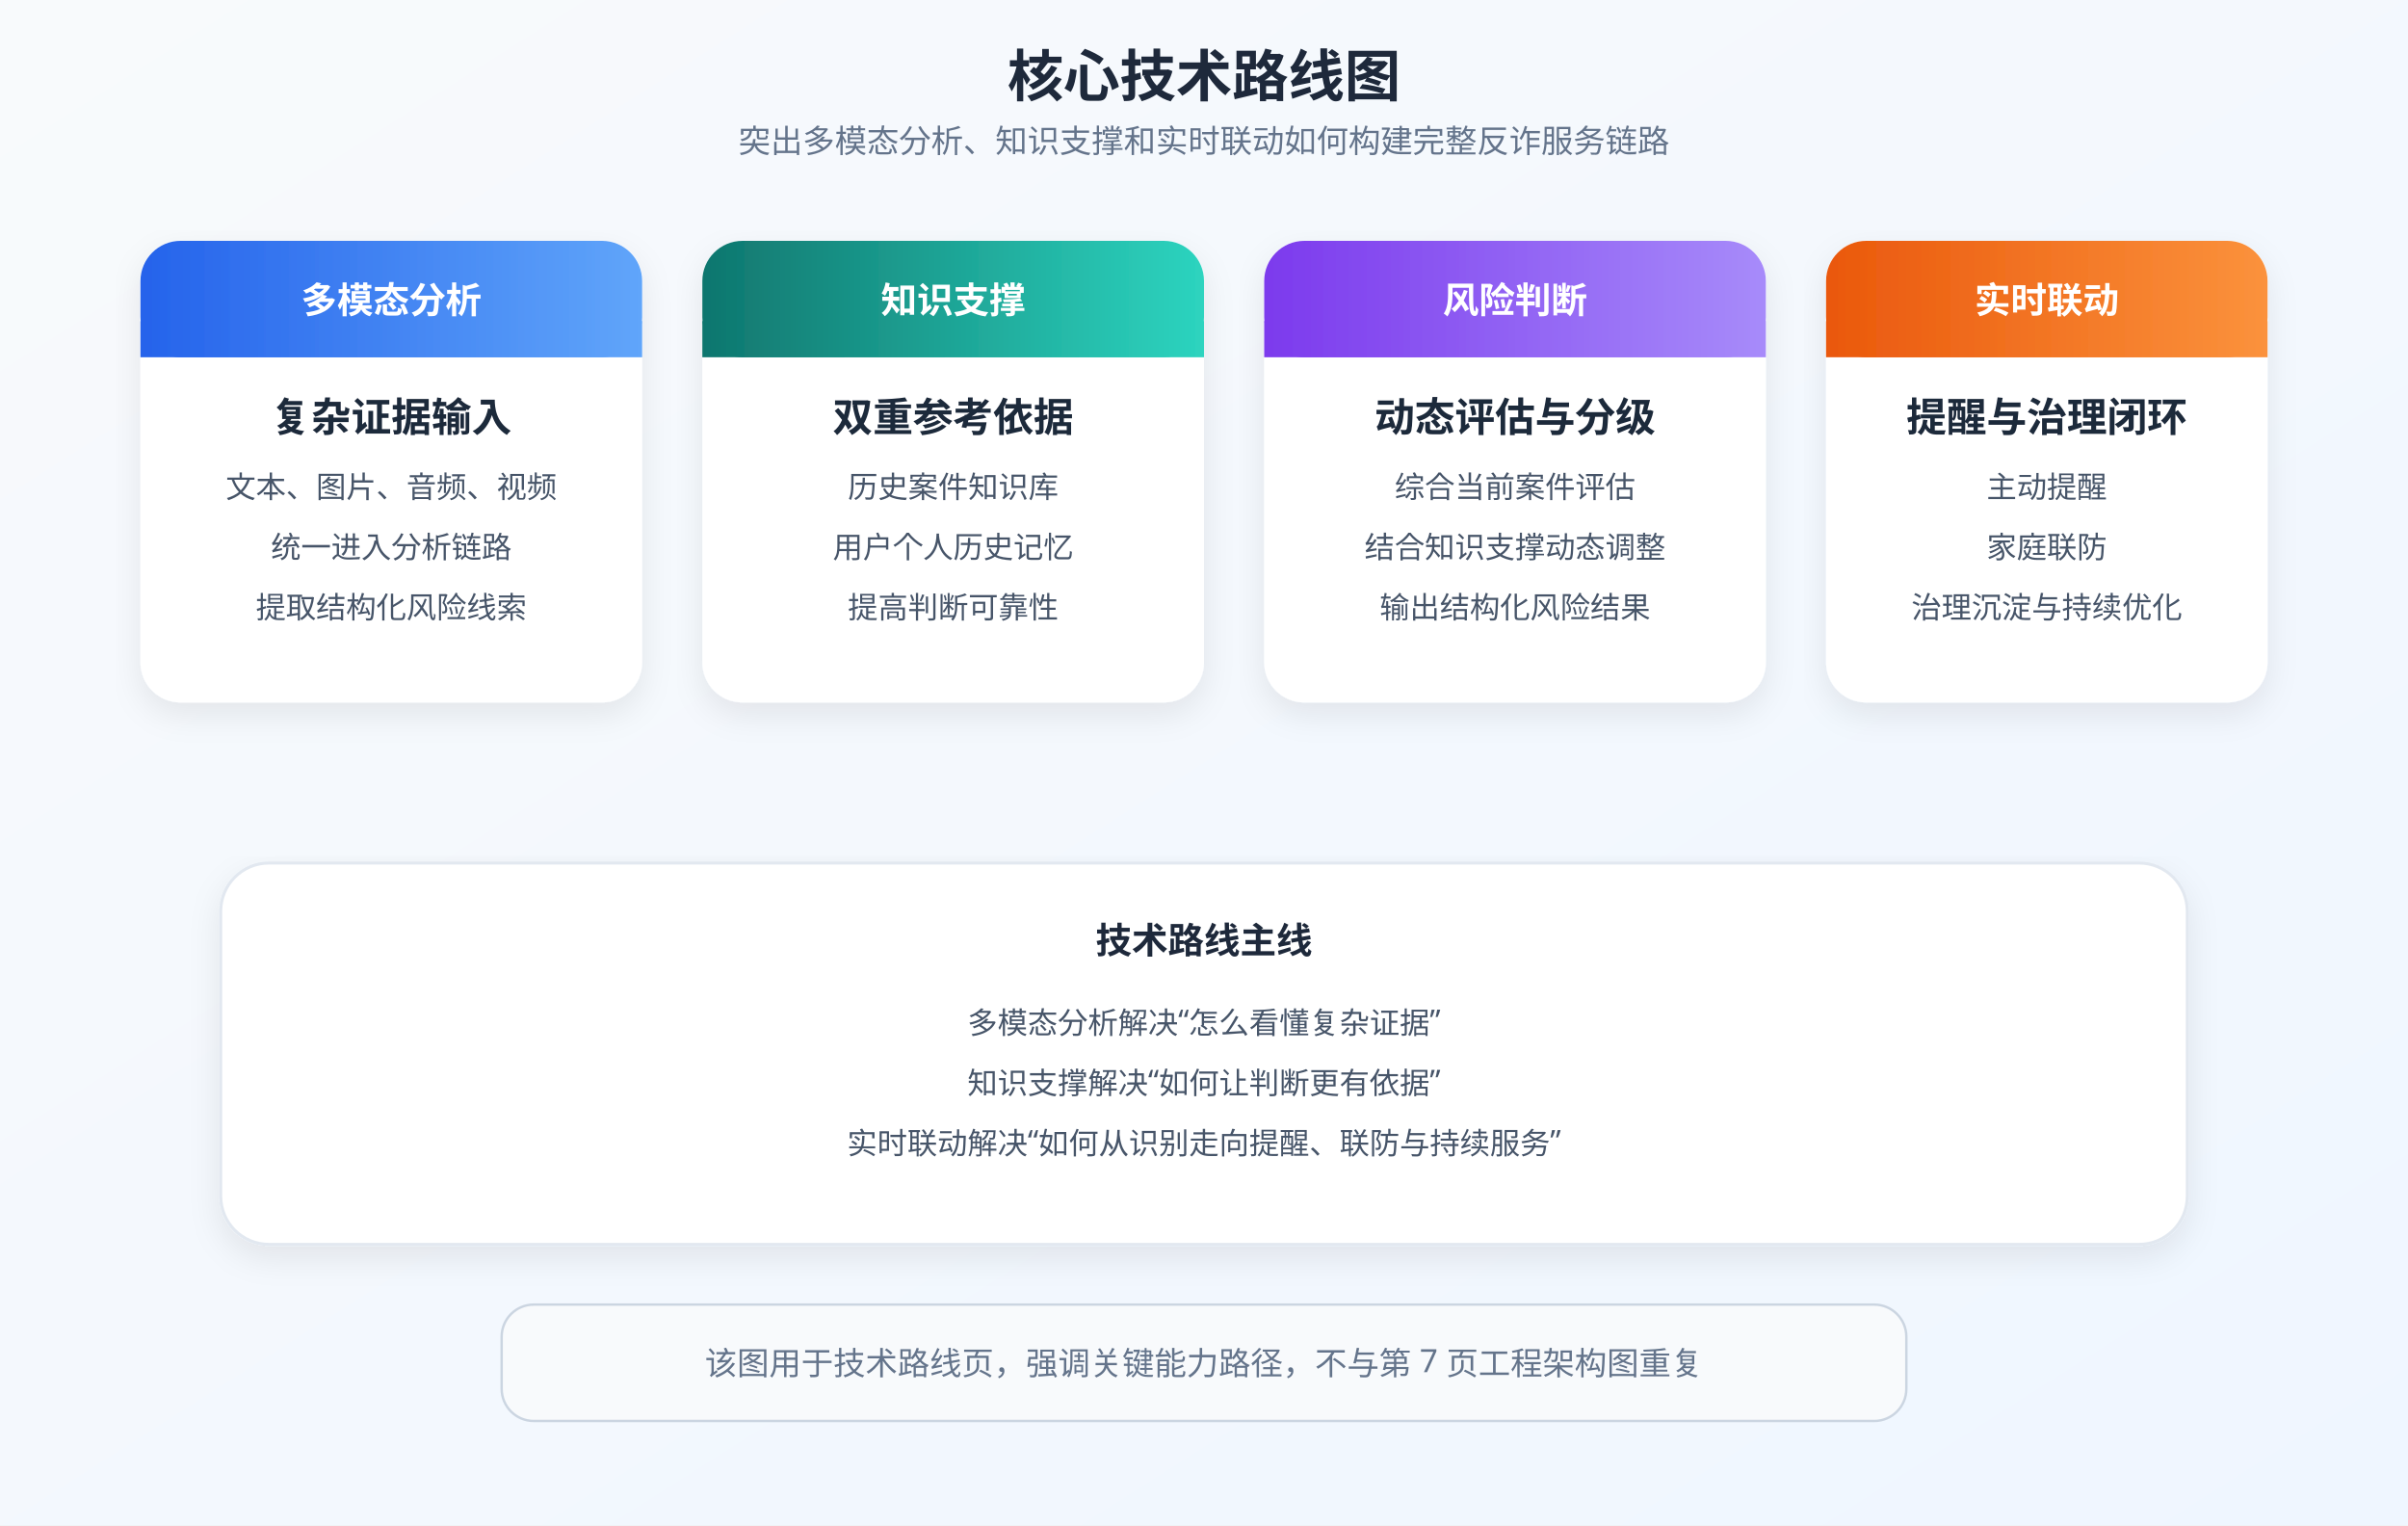
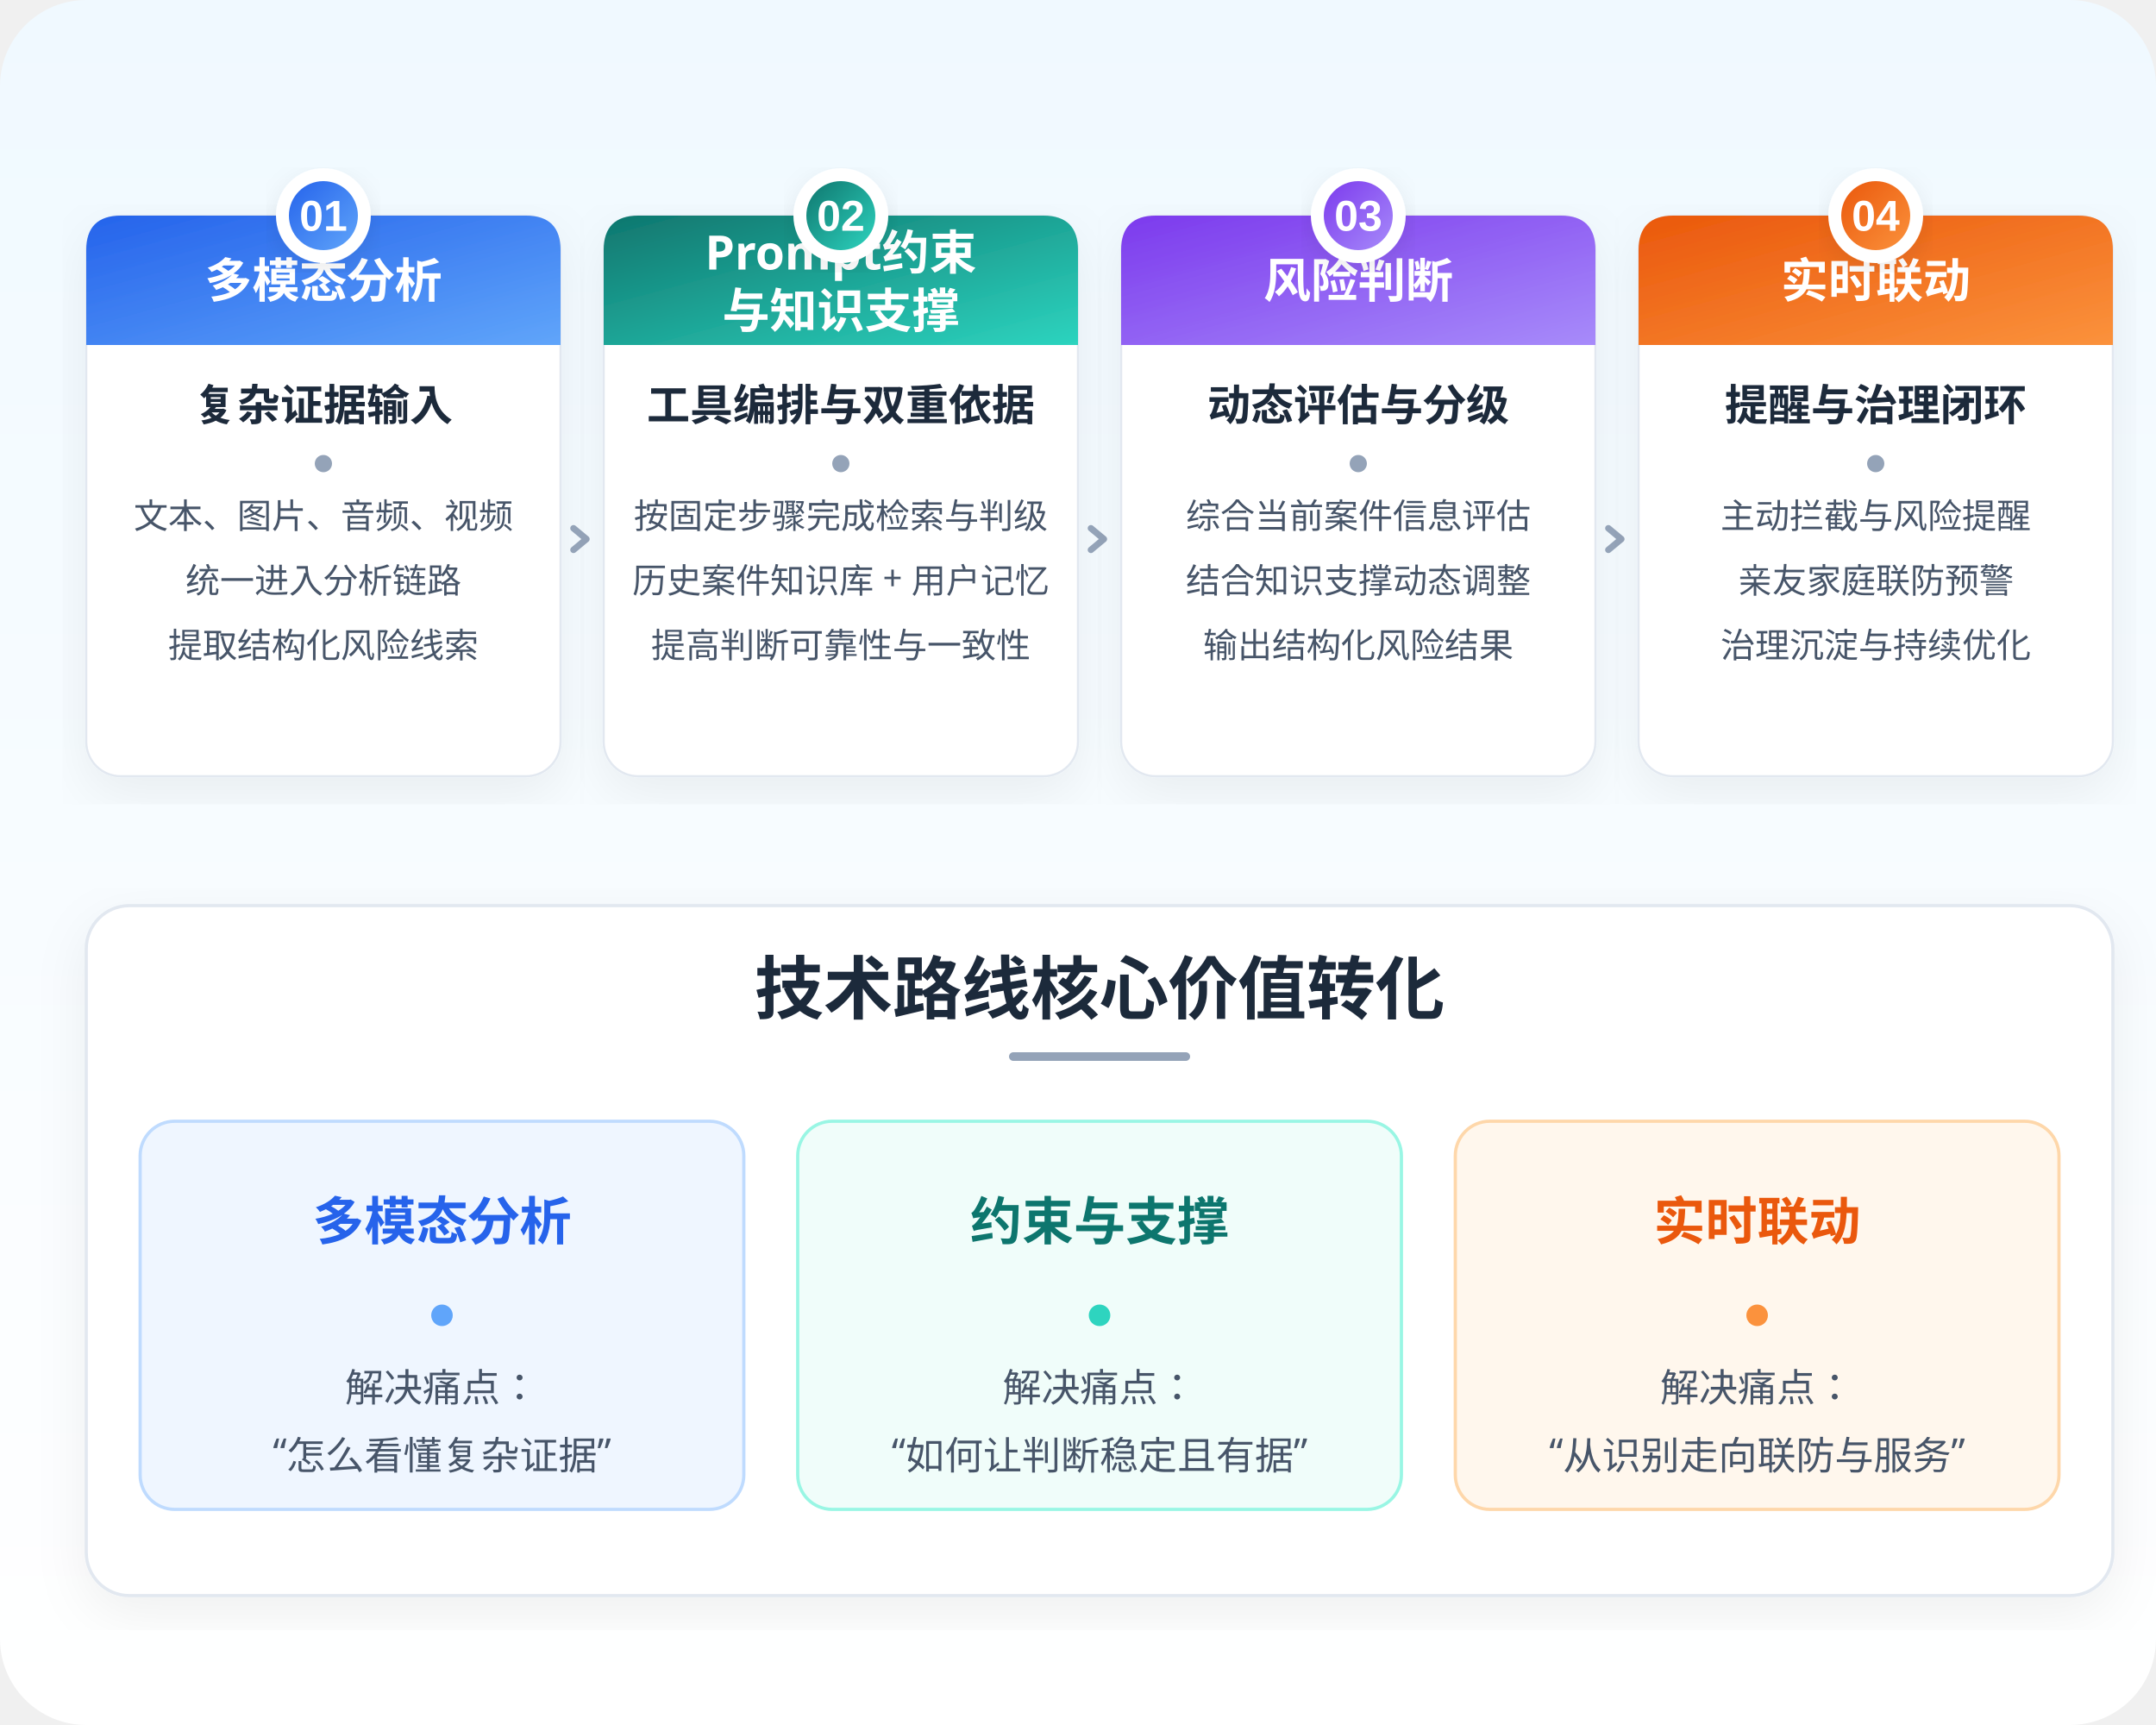
- <svg xmlns="http://www.w3.org/2000/svg" width="1200" height="760" viewBox="0 0 1200 760">
+ <svg xmlns="http://www.w3.org/2000/svg" width="1000" height="800" viewBox="0 0 1000 800">
  <defs>
-     <linearGradient id="bg" x1="0%" y1="0%" x2="100%" y2="100%">
-       <stop offset="0%" stop-color="#F8FAFC" />
-       <stop offset="100%" stop-color="#EFF6FF" />
+     <linearGradient id="bgGradPremium" x1="0%" y1="0%" x2="0%" y2="100%">
+       <stop offset="0%" stop-color="#F0F9FF" />
+       <stop offset="100%" stop-color="#FFFFFF" />
    </linearGradient>
-     <linearGradient id="head1" x1="0%" y1="0%" x2="100%" y2="0%">
+     <linearGradient id="head1" x1="0%" y1="0%" x2="100%" y2="100%">
      <stop offset="0%" stop-color="#2563EB" />
      <stop offset="100%" stop-color="#60A5FA" />
    </linearGradient>
-     <linearGradient id="head2" x1="0%" y1="0%" x2="100%" y2="0%">
+     <linearGradient id="head2" x1="0%" y1="0%" x2="100%" y2="100%">
      <stop offset="0%" stop-color="#0F766E" />
      <stop offset="100%" stop-color="#2DD4BF" />
    </linearGradient>
-     <linearGradient id="head3" x1="0%" y1="0%" x2="100%" y2="0%">
+     <linearGradient id="head3" x1="0%" y1="0%" x2="100%" y2="100%">
      <stop offset="0%" stop-color="#7C3AED" />
      <stop offset="100%" stop-color="#A78BFA" />
    </linearGradient>
-     <linearGradient id="head4" x1="0%" y1="0%" x2="100%" y2="0%">
+     <linearGradient id="head4" x1="0%" y1="0%" x2="100%" y2="100%">
      <stop offset="0%" stop-color="#EA580C" />
      <stop offset="100%" stop-color="#FB923C" />
    </linearGradient>
-     <filter id="shadow" x="-5%" y="-5%" width="120%" height="120%">
-       <feDropShadow dx="0" dy="6" stdDeviation="8" flood-color="#0F172A" flood-opacity="0.08" />
+     <filter id="shadow" x="-5%" y="-5%" width="110%" height="110%">
+       <feDropShadow dx="0" dy="8" stdDeviation="12" flood-color="#0F172A" flood-opacity="0.06" />
    </filter>
-     <style>
-       .title { font: 700 28px 'Microsoft YaHei', 'PingFang SC', sans-serif; fill: #1E293B; }
-       .subtitle { font: 500 16px 'Microsoft YaHei', 'PingFang SC', sans-serif; fill: #64748B; }
-       .head { font: 700 18px 'Microsoft YaHei', 'PingFang SC', sans-serif; fill: #FFFFFF; }
-       .cardTitle { font: 700 20px 'Microsoft YaHei', 'PingFang SC', sans-serif; fill: #1E293B; }
-       .cardText { font: 500 15px 'Microsoft YaHei', 'PingFang SC', sans-serif; fill: #475569; }
-       .summary { font: 600 18px 'Microsoft YaHei', 'PingFang SC', sans-serif; fill: #1E293B; }
-     </style>
+     <filter id="shadow-light" x="-10%" y="-10%" width="120%" height="120%">
+       <feDropShadow dx="0" dy="4" stdDeviation="6" flood-color="#0F172A" flood-opacity="0.08" />
+     </filter>
  </defs>
-   <rect width="1200" height="760" fill="url(#bg)" />
-   <text x="600" y="48" text-anchor="middle" class="title">核心技术路线图</text>
-   <text x="600" y="76" text-anchor="middle" class="subtitle">突出多模态分析、知识支撑和实时联动如何构建完整反诈服务链路</text>
+   <rect x="0" y="0" width="1000" height="800" fill="url(#bgGradPremium)" rx="40" />
  <g filter="url(#shadow)">
-     <rect x="70" y="120" width="250" height="230" rx="20" fill="#FFFFFF" />
-     <rect x="70" y="120" width="250" height="58" rx="20" fill="url(#head1)" />
-     <rect x="70" y="160" width="250" height="18" fill="url(#head1)" />
-     <text x="195" y="156" text-anchor="middle" class="head">多模态分析</text>
-     <text x="195" y="215" text-anchor="middle" class="cardTitle">复杂证据输入</text>
-     <text x="195" y="248" text-anchor="middle" class="cardText">文本、图片、音频、视频</text>
-     <text x="195" y="278" text-anchor="middle" class="cardText">统一进入分析链路</text>
-     <text x="195" y="308" text-anchor="middle" class="cardText">提取结构化风险线索</text>
+     <rect x="40" y="100" width="220" height="260" rx="16" fill="#FFFFFF" stroke="#E2E8F0" stroke-width="1" />
+     <path d="M 40 116 Q 40 100 56 100 L 244 100 Q 260 100 260 116 L 260 160 L 40 160 Z" fill="url(#head1)" />
+     <text x="150" y="138" text-anchor="middle" font-size="22" font-weight="bold" font-family="'Microsoft YaHei', sans-serif" fill="#FFFFFF">多模态分析</text>
+     <text x="150" y="195" text-anchor="middle" font-size="20" font-weight="bold" font-family="'Microsoft YaHei', sans-serif" fill="#1E293B">复杂证据输入</text>
+     <circle cx="150" cy="215" r="4" fill="#94A3B8" />
+     <text x="150" y="245" text-anchor="middle" font-size="16" font-family="'Microsoft YaHei', sans-serif" fill="#475569">文本、图片、音频、视频</text>
+     <text x="150" y="275" text-anchor="middle" font-size="16" font-family="'Microsoft YaHei', sans-serif" fill="#475569">统一进入分析链路</text>
+     <text x="150" y="305" text-anchor="middle" font-size="16" font-family="'Microsoft YaHei', sans-serif" fill="#475569">提取结构化风险线索</text>
+   </g>
+   <g>
+     <circle cx="150" cy="100" r="22" fill="#FFFFFF" filter="url(#shadow-light)" />
+     <circle cx="150" cy="100" r="16" fill="url(#head1)" />
+     <text x="150" y="107" text-anchor="middle" font-size="20" font-weight="bold" font-family="Arial, sans-serif" fill="#FFFFFF">01</text>
+   </g>
+   <g stroke="#94A3B8" stroke-width="3" stroke-linecap="round" stroke-linejoin="round" fill="none">
+     <polyline points="266,245 272,250 266,255" />
  </g>
  <g filter="url(#shadow)">
-     <rect x="350" y="120" width="250" height="230" rx="20" fill="#FFFFFF" />
-     <rect x="350" y="120" width="250" height="58" rx="20" fill="url(#head2)" />
-     <rect x="350" y="160" width="250" height="18" fill="url(#head2)" />
-     <text x="475" y="156" text-anchor="middle" class="head">知识支撑</text>
-     <text x="475" y="215" text-anchor="middle" class="cardTitle">双重参考依据</text>
-     <text x="475" y="248" text-anchor="middle" class="cardText">历史案件知识库</text>
-     <text x="475" y="278" text-anchor="middle" class="cardText">用户个人历史记忆</text>
-     <text x="475" y="308" text-anchor="middle" class="cardText">提高判断可靠性</text>
+     <rect x="280" y="100" width="220" height="260" rx="16" fill="#FFFFFF" stroke="#E2E8F0" stroke-width="1" />
+     <path d="M 280 116 Q 280 100 296 100 L 484 100 Q 500 100 500 116 L 500 160 L 280 160 Z" fill="url(#head2)" />
+     <text x="390" y="125" text-anchor="middle" font-size="22" font-weight="bold" font-family="'Microsoft YaHei', sans-serif" fill="#FFFFFF">Prompt约束</text>
+     <text x="390" y="152" text-anchor="middle" font-size="22" font-weight="bold" font-family="'Microsoft YaHei', sans-serif" fill="#FFFFFF">与知识支撑</text>
+     <text x="390" y="195" text-anchor="middle" font-size="20" font-weight="bold" font-family="'Microsoft YaHei', sans-serif" fill="#1E293B">工具编排与双重依据</text>
+     <circle cx="390" cy="215" r="4" fill="#94A3B8" />
+     <text x="390" y="245" text-anchor="middle" font-size="16" font-family="'Microsoft YaHei', sans-serif" fill="#475569">按固定步骤完成检索与判级</text>
+     <text x="390" y="275" text-anchor="middle" font-size="16" font-family="'Microsoft YaHei', sans-serif" fill="#475569">历史案件知识库 + 用户记忆</text>
+     <text x="390" y="305" text-anchor="middle" font-size="16" font-family="'Microsoft YaHei', sans-serif" fill="#475569">提高判断可靠性与一致性</text>
+   </g>
+   <g>
+     <circle cx="390" cy="100" r="22" fill="#FFFFFF" filter="url(#shadow-light)" />
+     <circle cx="390" cy="100" r="16" fill="url(#head2)" />
+     <text x="390" y="107" text-anchor="middle" font-size="20" font-weight="bold" font-family="Arial, sans-serif" fill="#FFFFFF">02</text>
+   </g>
+   <g stroke="#94A3B8" stroke-width="3" stroke-linecap="round" stroke-linejoin="round" fill="none">
+     <polyline points="506,245 512,250 506,255" />
  </g>
  <g filter="url(#shadow)">
-     <rect x="630" y="120" width="250" height="230" rx="20" fill="#FFFFFF" />
-     <rect x="630" y="120" width="250" height="58" rx="20" fill="url(#head3)" />
-     <rect x="630" y="160" width="250" height="18" fill="url(#head3)" />
-     <text x="755" y="156" text-anchor="middle" class="head">风险判断</text>
-     <text x="755" y="215" text-anchor="middle" class="cardTitle">动态评估与分级</text>
-     <text x="755" y="248" text-anchor="middle" class="cardText">综合当前案件评估</text>
-     <text x="755" y="278" text-anchor="middle" class="cardText">结合知识支撑动态调整</text>
-     <text x="755" y="308" text-anchor="middle" class="cardText">输出结构化风险结果</text>
+     <rect x="520" y="100" width="220" height="260" rx="16" fill="#FFFFFF" stroke="#E2E8F0" stroke-width="1" />
+     <path d="M 520 116 Q 520 100 536 100 L 724 100 Q 740 100 740 116 L 740 160 L 520 160 Z" fill="url(#head3)" />
+     <text x="630" y="138" text-anchor="middle" font-size="22" font-weight="bold" font-family="'Microsoft YaHei', sans-serif" fill="#FFFFFF">风险判断</text>
+     <text x="630" y="195" text-anchor="middle" font-size="20" font-weight="bold" font-family="'Microsoft YaHei', sans-serif" fill="#1E293B">动态评估与分级</text>
+     <circle cx="630" cy="215" r="4" fill="#94A3B8" />
+     <text x="630" y="245" text-anchor="middle" font-size="16" font-family="'Microsoft YaHei', sans-serif" fill="#475569">综合当前案件信息评估</text>
+     <text x="630" y="275" text-anchor="middle" font-size="16" font-family="'Microsoft YaHei', sans-serif" fill="#475569">结合知识支撑动态调整</text>
+     <text x="630" y="305" text-anchor="middle" font-size="16" font-family="'Microsoft YaHei', sans-serif" fill="#475569">输出结构化风险结果</text>
+   </g>
+   <g>
+     <circle cx="630" cy="100" r="22" fill="#FFFFFF" filter="url(#shadow-light)" />
+     <circle cx="630" cy="100" r="16" fill="url(#head3)" />
+     <text x="630" y="107" text-anchor="middle" font-size="20" font-weight="bold" font-family="Arial, sans-serif" fill="#FFFFFF">03</text>
+   </g>
+   <g stroke="#94A3B8" stroke-width="3" stroke-linecap="round" stroke-linejoin="round" fill="none">
+     <polyline points="746,245 752,250 746,255" />
  </g>
  <g filter="url(#shadow)">
-     <rect x="910" y="120" width="220" height="230" rx="20" fill="#FFFFFF" />
-     <rect x="910" y="120" width="220" height="58" rx="20" fill="url(#head4)" />
-     <rect x="910" y="160" width="220" height="18" fill="url(#head4)" />
-     <text x="1020" y="156" text-anchor="middle" class="head">实时联动</text>
-     <text x="1020" y="215" text-anchor="middle" class="cardTitle">提醒与治理闭环</text>
-     <text x="1020" y="248" text-anchor="middle" class="cardText">主动提醒</text>
-     <text x="1020" y="278" text-anchor="middle" class="cardText">家庭联防</text>
-     <text x="1020" y="308" text-anchor="middle" class="cardText">治理沉淀与持续优化</text>
+     <rect x="760" y="100" width="220" height="260" rx="16" fill="#FFFFFF" stroke="#E2E8F0" stroke-width="1" />
+     <path d="M 760 116 Q 760 100 776 100 L 964 100 Q 980 100 980 116 L 980 160 L 760 160 Z" fill="url(#head4)" />
+     <text x="870" y="138" text-anchor="middle" font-size="22" font-weight="bold" font-family="'Microsoft YaHei', sans-serif" fill="#FFFFFF">实时联动</text>
+     <text x="870" y="195" text-anchor="middle" font-size="20" font-weight="bold" font-family="'Microsoft YaHei', sans-serif" fill="#1E293B">提醒与治理闭环</text>
+     <circle cx="870" cy="215" r="4" fill="#94A3B8" />
+     <text x="870" y="245" text-anchor="middle" font-size="16" font-family="'Microsoft YaHei', sans-serif" fill="#475569">主动拦截与风险提醒</text>
+     <text x="870" y="275" text-anchor="middle" font-size="16" font-family="'Microsoft YaHei', sans-serif" fill="#475569">亲友家庭联防预警</text>
+     <text x="870" y="305" text-anchor="middle" font-size="16" font-family="'Microsoft YaHei', sans-serif" fill="#475569">治理沉淀与持续优化</text>
  </g>
-   <rect x="110" y="430" width="980" height="190" rx="24" fill="#FFFFFF" stroke="#E2E8F0" stroke-width="1.5" filter="url(#shadow)" />
-   <text x="600" y="475" text-anchor="middle" class="summary">技术路线主线</text>
-   <text x="600" y="515" text-anchor="middle" class="cardText">多模态分析解决“怎么看懂复杂证据”</text>
-   <text x="600" y="545" text-anchor="middle" class="cardText">知识支撑解决“如何让判断更有依据”</text>
-   <text x="600" y="575" text-anchor="middle" class="cardText">实时联动解决“如何从识别走向提醒、联防与持续服务”</text>
-   <rect x="250" y="650" width="700" height="58" rx="16" fill="#F8FAFC" stroke="#CBD5E1" stroke-width="1.2" />
-   <text x="600" y="685" text-anchor="middle" class="subtitle">该图用于技术路线页，强调关键能力路径，不与第 7 页工程架构图重复</text>
+   <g>
+     <circle cx="870" cy="100" r="22" fill="#FFFFFF" filter="url(#shadow-light)" />
+     <circle cx="870" cy="100" r="16" fill="url(#head4)" />
+     <text x="870" y="107" text-anchor="middle" font-size="20" font-weight="bold" font-family="Arial, sans-serif" fill="#FFFFFF">04</text>
+   </g>
+   <g filter="url(#shadow)">
+     <rect x="40" y="420" width="940" height="320" rx="20" fill="#FFFFFF" stroke="#E2E8F0" stroke-width="1.5" />
+     <text x="510" y="470" text-anchor="middle" font-size="32" font-weight="bold" font-family="'Microsoft YaHei', sans-serif" fill="#1E293B">技术路线核心价值转化</text>
+     <line x1="470" y1="490" x2="550" y2="490" stroke="#94A3B8" stroke-width="4" stroke-linecap="round" />
+     <rect x="65" y="520" width="280" height="180" rx="16" fill="#EFF6FF" stroke="#BFDBFE" stroke-width="1.5" />
+     <text x="205" y="575" text-anchor="middle" font-size="24" font-weight="bold" font-family="'Microsoft YaHei', sans-serif" fill="#2563EB">多模态分析</text>
+     <circle cx="205" cy="610" r="5" fill="#60A5FA" />
+     <text x="205" y="650" text-anchor="middle" font-size="18" font-family="'Microsoft YaHei', sans-serif" fill="#475569">解决痛点：</text>
+     <text x="205" y="680" text-anchor="middle" font-size="18" font-family="'Microsoft YaHei', sans-serif" fill="#475569">“怎么看懂复杂证据”</text>
+     <rect x="370" y="520" width="280" height="180" rx="16" fill="#F0FDFA" stroke="#99F6E4" stroke-width="1.5" />
+     <text x="510" y="575" text-anchor="middle" font-size="24" font-weight="bold" font-family="'Microsoft YaHei', sans-serif" fill="#0F766E">约束与支撑</text>
+     <circle cx="510" cy="610" r="5" fill="#2DD4BF" />
+     <text x="510" y="650" text-anchor="middle" font-size="18" font-family="'Microsoft YaHei', sans-serif" fill="#475569">解决痛点：</text>
+     <text x="510" y="680" text-anchor="middle" font-size="18" font-family="'Microsoft YaHei', sans-serif" fill="#475569">“如何让判断稳定且有据”</text>
+     <rect x="675" y="520" width="280" height="180" rx="16" fill="#FFF7ED" stroke="#FED7AA" stroke-width="1.5" />
+     <text x="815" y="575" text-anchor="middle" font-size="24" font-weight="bold" font-family="'Microsoft YaHei', sans-serif" fill="#EA580C">实时联动</text>
+     <circle cx="815" cy="610" r="5" fill="#FB923C" />
+     <text x="815" y="650" text-anchor="middle" font-size="18" font-family="'Microsoft YaHei', sans-serif" fill="#475569">解决痛点：</text>
+     <text x="815" y="680" text-anchor="middle" font-size="18" font-family="'Microsoft YaHei', sans-serif" fill="#475569">“从识别走向联防与服务”</text>
+   </g>
</svg>
